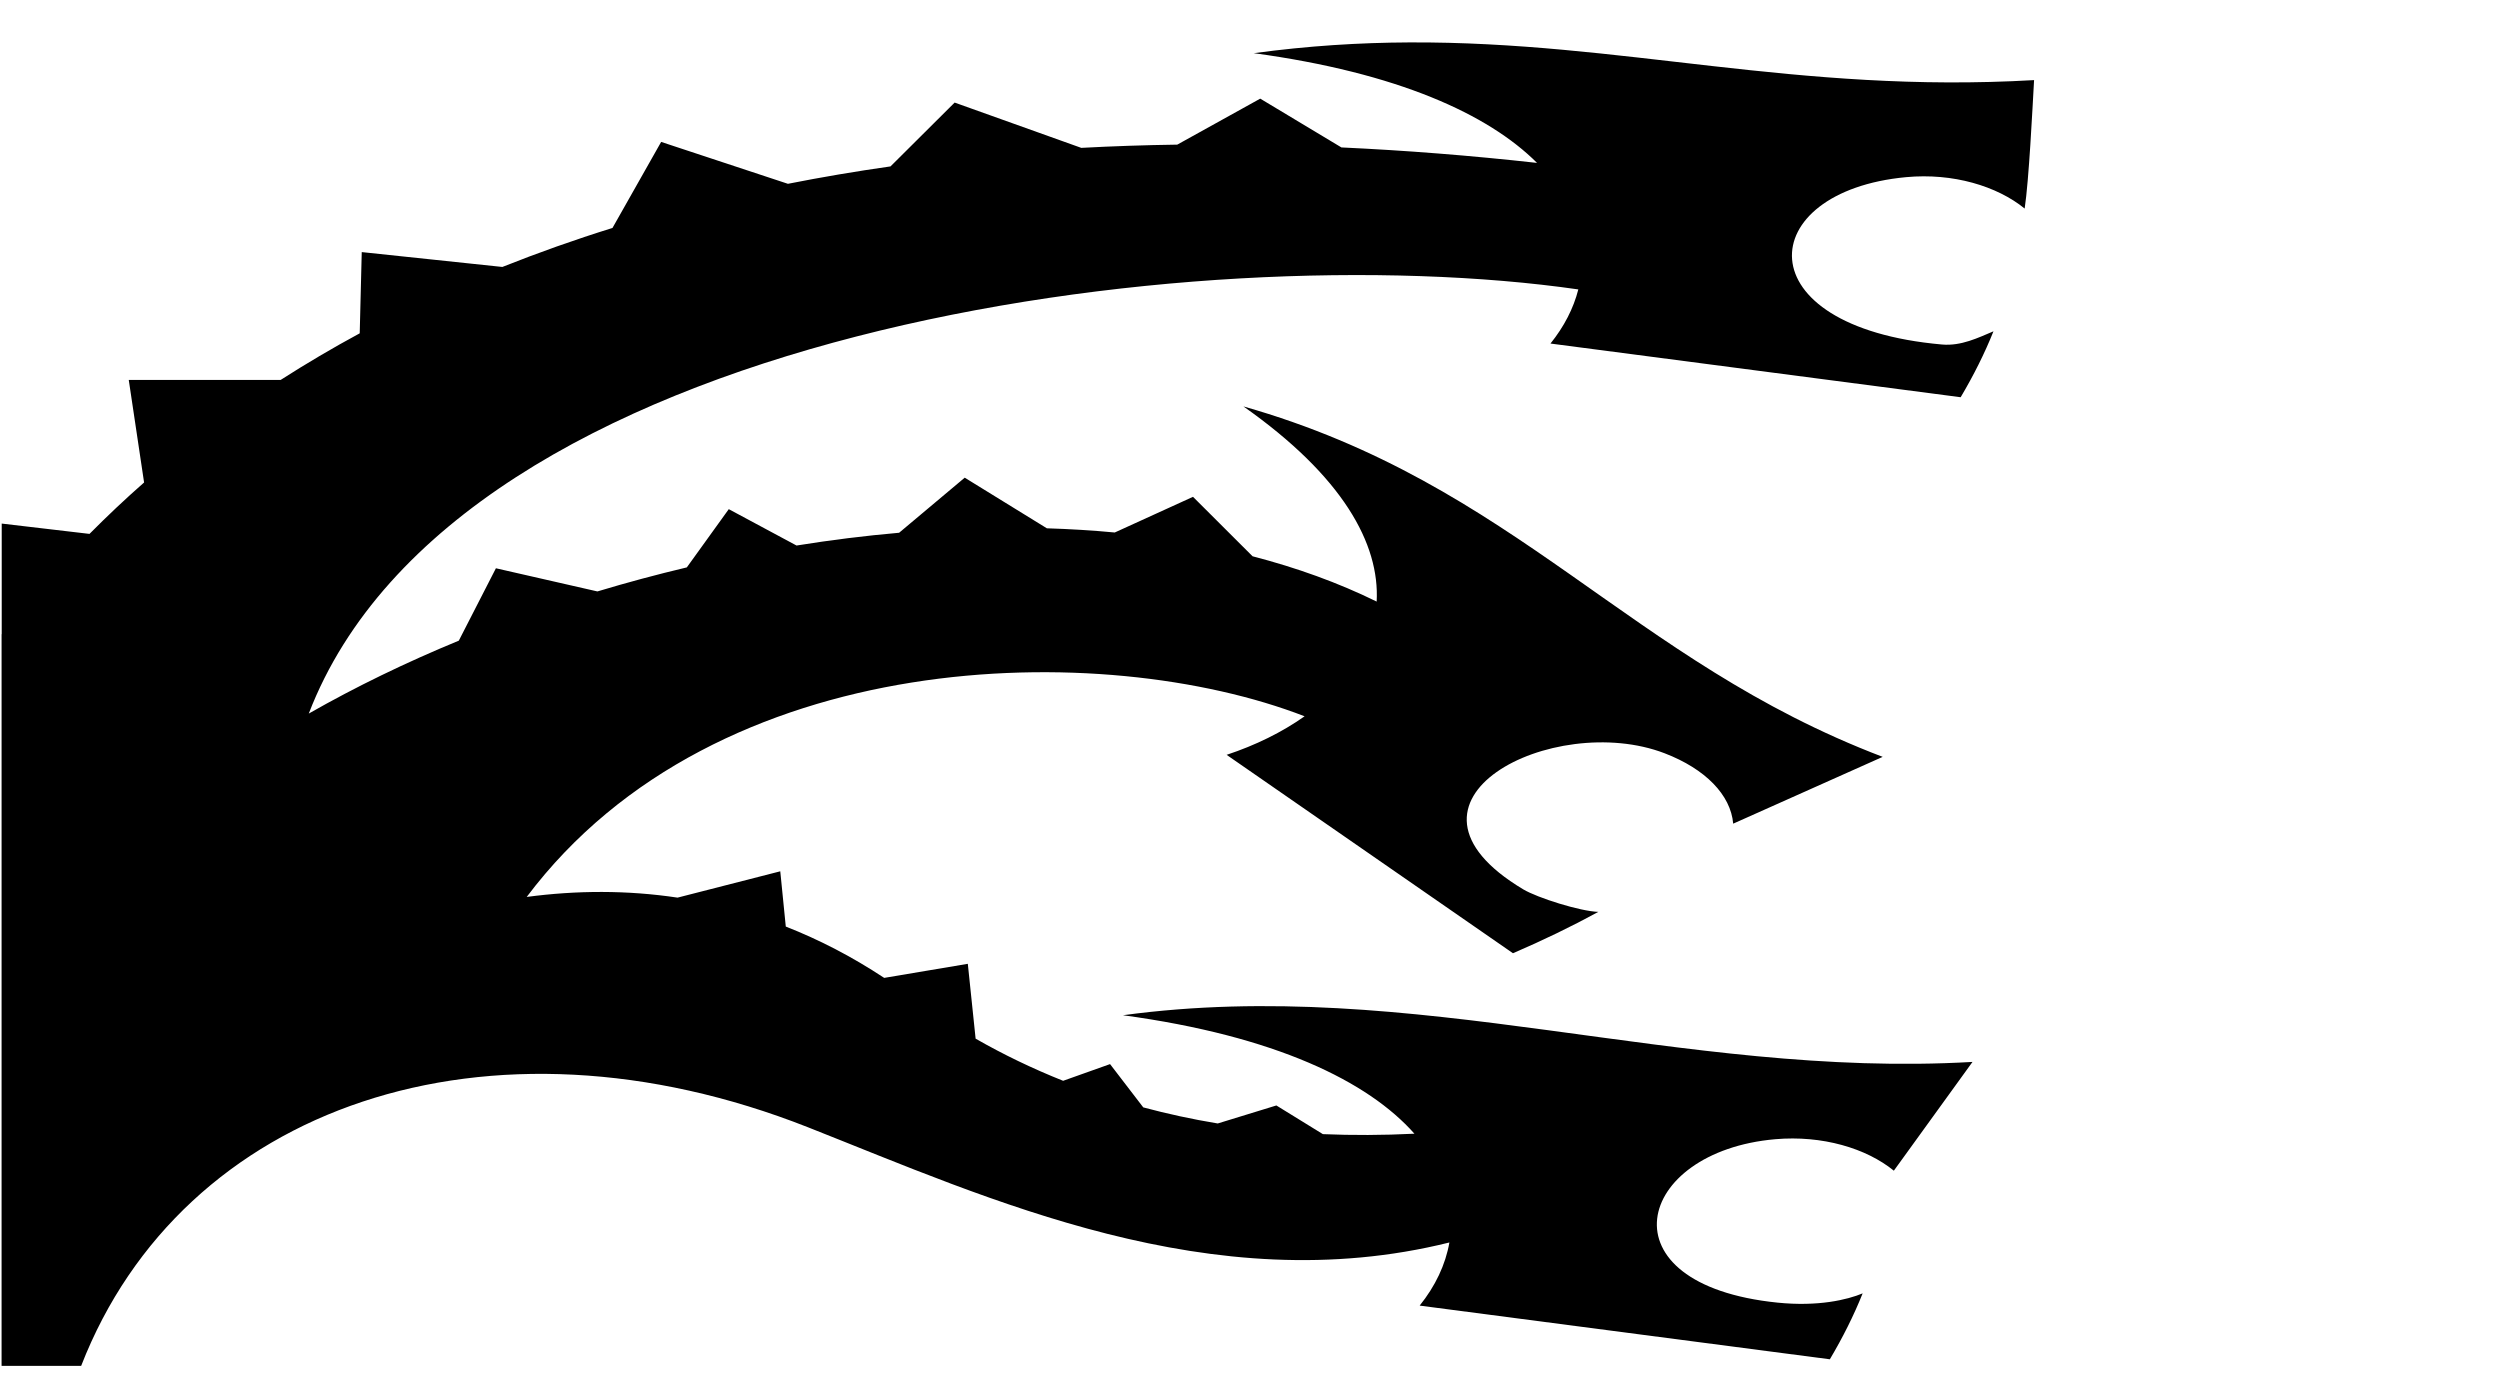
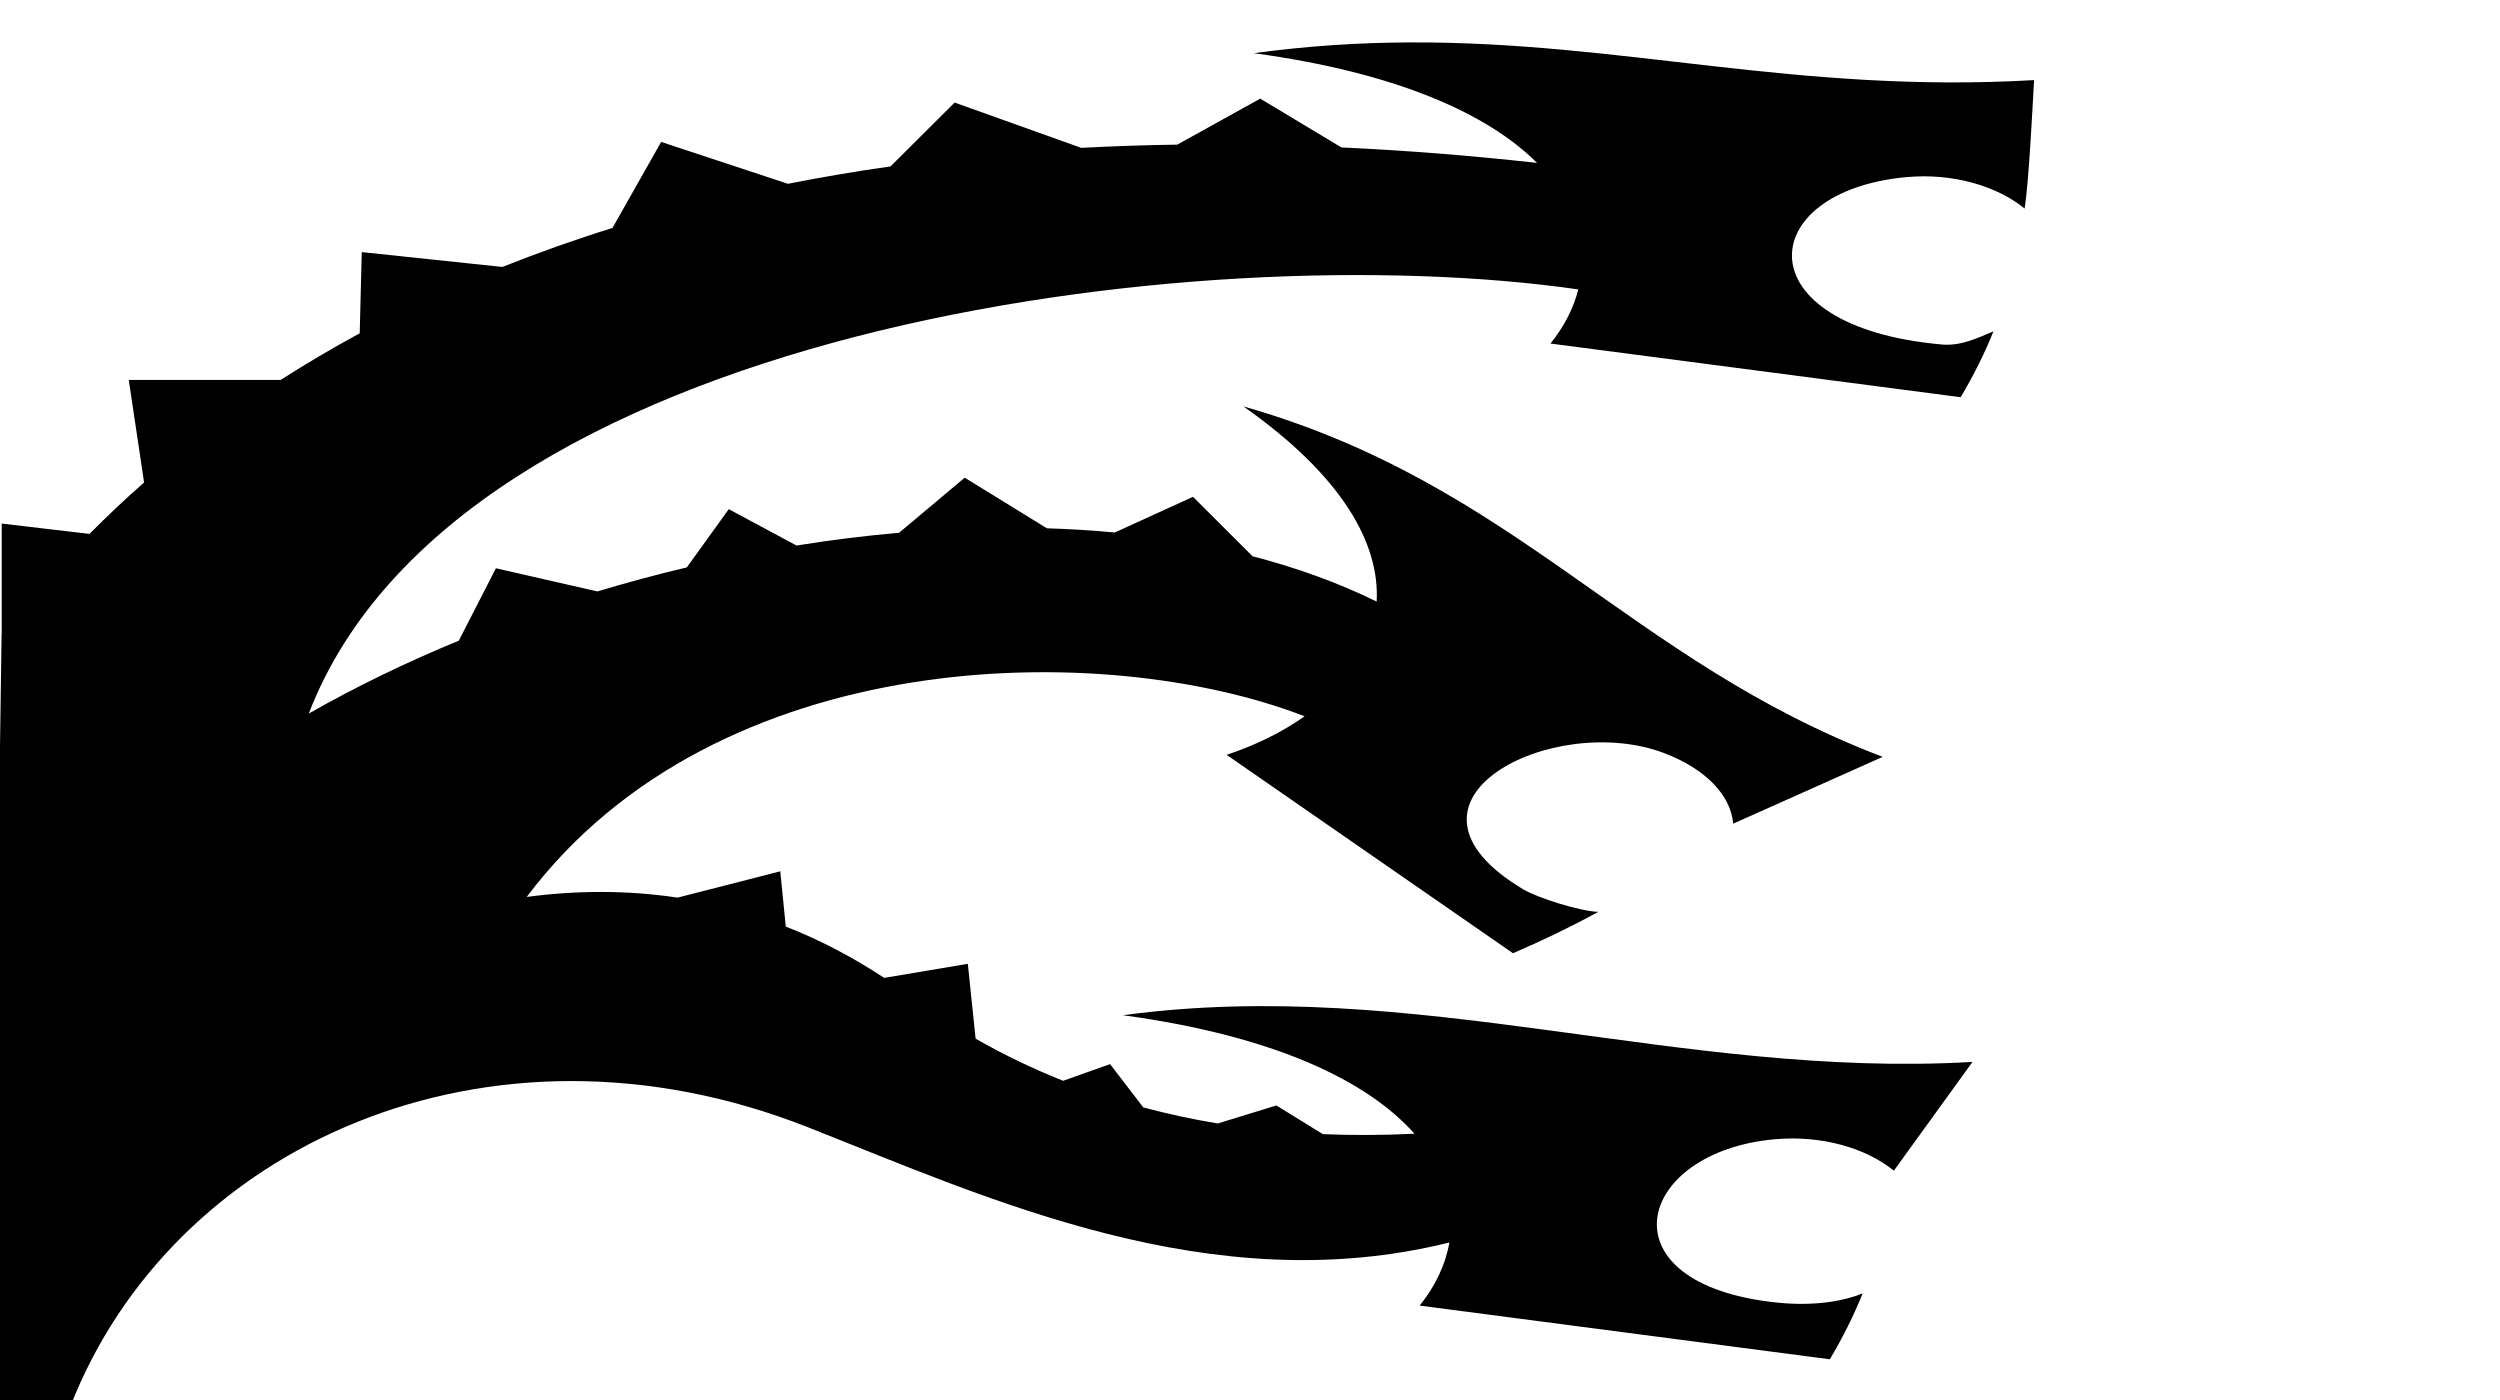
<svg xmlns="http://www.w3.org/2000/svg" viewBox="0 0 1000 560" version="1.1" id="svg8" width="1000" height="560">
  <defs id="defs12" />
  <g class="" transform="matrix(1.720863,0,0,1.119179,-31.09784,-5.731725)" id="g6">
-     <path d="m 345.594,20.28 c -11.443,0.087 -23.37,1.194 -36.094,3.845 33.485,7.004 54.532,21.844 65.844,39.22 -15.476,-2.647 -30.64,-4.472 -45.47,-5.532 L 311,40.374 291.72,56.812 c -7.537,0.167 -14.98,0.55 -22.314,1.156 L 239.97,41.78 225.063,64.594 c -8.1,1.775 -16.05,3.846 -23.844,6.22 l -29.47,-14.97 -11.313,30.75 c -8.783,4.197 -17.31,8.868 -25.593,13.937 l -32.688,-5.31 -0.47,29.03 c -6.313,5.248 -12.44,10.808 -18.374,16.656 H 48 l 3.563,36.656 c -4.38,5.908 -8.603,12.045 -12.688,18.375 L 18.47,192.25 v 39.5 c -0.012,0.02 -0.022,0.042 -0.032,0.063 V 493.28 h 18.5 c 23.523,-92.965 94.565,-130.4 168.968,-85.25 42.127,25.566 93.783,62.296 149.063,41.158 -0.9,7.955 -3.276,15.623 -6.908,22.562 l 95.344,19.188 c 2.99,-7.75 5.584,-15.712 7.625,-23.563 -3.557,2.29 -10.352,4.79 -19.78,3.313 -41.302,-6.47 -33.15,-54.034 -0.53,-58.407 10.915,-1.456 21.15,3.22 27.56,11.25 l 18.283,-38.874 c -68.1,6.078 -129.61,-30.834 -197.47,-16.687 35.468,7.415 56.983,23.64 67.75,42.342 -7.332,0.564 -14.425,0.598 -21.28,0.157 l -10.813,-10.25 -13.625,6.436 c -5.98,-1.52 -11.737,-3.448 -17.313,-5.75 l -7.718,-15.47 -10.906,5.97 c -7.152,-4.38 -13.924,-9.414 -20.344,-15.062 l -1.813,-26.75 -19.436,5.03 c -7.508,-7.63 -15.15,-13.68 -22.875,-18.343 l -1.282,-19.75 -23.875,9.408 c -11.712,-2.7 -23.455,-2.622 -35.063,-0.25 44.223,-90.392 134.06,-92.4 180.813,-64.563 -5.227,5.68 -11.388,10.355 -18.125,13.78 l 66.562,70.908 c 6.928,-4.58 13.63,-9.564 19.844,-14.782 -4.228,-0.204 -14.15,-5.01 -17.47,-8.06 -34.53,-31.74 7.1,-63.854 32.876,-48.626 9.484,5.603 15.366,14.898 15.938,25.156 l 34.75,-23.875 c -59.015,-34.522 -85.098,-97.445 -148.594,-125.25 23.092,24.968 31.707,49.115 30.97,69.75 -8.93,-6.752 -18.606,-12.1 -28.845,-16.188 l -13.845,-21.25 -18.188,12.75 c -5.18,-0.755 -10.455,-1.246 -15.78,-1.5 l -19.094,-18.093 -15.25,19.687 c -7.918,1.068 -15.884,2.592 -23.844,4.564 l -15.75,-13 -9.75,20.812 c -6.988,2.552 -13.936,5.42 -20.782,8.594 l -23.594,-8.28 -8.625,25.874 c -12.263,7.768 -23.966,16.49 -34.876,26.062 34.466,-137.715 206.677,-171.168 295.097,-151.596 -1.12,6.798 -3.333,13.35 -6.47,19.344 l 95.344,19.188 c 2.99,-7.75 5.585,-15.71 7.625,-23.563 -3.558,2.29 -7.502,5.33 -11.968,4.72 -46.308,-6.31 -43.81,-54.725 -8.345,-59.813 10.903,-1.57 21.15,3.193 27.563,11.22 1,-10.184 1.808,-35.654 2.187,-45.907 -55.332,4.938 -95.695,-13.84 -145.28,-13.47 z" id="path4" style="fill:#000000" />
+     <path d="m 345.594,20.28 c -11.443,0.087 -23.37,1.194 -36.094,3.845 33.485,7.004 54.532,21.844 65.844,39.22 -15.476,-2.647 -30.64,-4.472 -45.47,-5.532 L 311,40.374 291.72,56.812 c -7.537,0.167 -14.98,0.55 -22.314,1.156 L 239.97,41.78 225.063,64.594 c -8.1,1.775 -16.05,3.846 -23.844,6.22 l -29.47,-14.97 -11.313,30.75 c -8.783,4.197 -17.31,8.868 -25.593,13.937 l -32.688,-5.31 -0.47,29.03 c -6.313,5.248 -12.44,10.808 -18.374,16.656 H 48 l 3.563,36.656 c -4.38,5.908 -8.603,12.045 -12.688,18.375 L 18.47,192.25 v 39.5 c -0.012,0.02 -0.022,0.042 -0.032,0.063 l -2.521,276.005 h 18.5 C 57.94,414.853 131.503,362.88 205.906,408.03 c 42.127,25.566 93.783,62.296 149.063,41.158 -0.9,7.955 -3.276,15.623 -6.908,22.562 l 95.344,19.188 c 2.99,-7.75 5.584,-15.712 7.625,-23.563 -3.557,2.29 -10.352,4.79 -19.78,3.313 -41.302,-6.47 -33.15,-54.034 -0.53,-58.407 10.915,-1.456 21.15,3.22 27.56,11.25 l 18.283,-38.874 c -68.1,6.078 -129.61,-30.834 -197.47,-16.687 35.468,7.415 56.983,23.64 67.75,42.342 -7.332,0.564 -14.425,0.598 -21.28,0.157 l -10.813,-10.25 -13.625,6.436 c -5.98,-1.52 -11.737,-3.448 -17.313,-5.75 l -7.718,-15.47 -10.906,5.97 c -7.152,-4.38 -13.924,-9.414 -20.344,-15.062 l -1.813,-26.75 -19.436,5.03 c -7.508,-7.63 -15.15,-13.68 -22.875,-18.343 l -1.282,-19.75 -23.875,9.408 c -11.712,-2.7 -23.455,-2.622 -35.063,-0.25 44.223,-90.392 134.06,-92.4 180.813,-64.563 -5.227,5.68 -11.388,10.355 -18.125,13.78 l 66.562,70.908 c 6.928,-4.58 13.63,-9.564 19.844,-14.782 -4.228,-0.204 -14.15,-5.01 -17.47,-8.06 -34.53,-31.74 7.1,-63.854 32.876,-48.626 9.484,5.603 15.366,14.898 15.938,25.156 l 34.75,-23.875 c -59.015,-34.522 -85.098,-97.445 -148.594,-125.25 23.092,24.968 31.707,49.115 30.97,69.75 -8.93,-6.752 -18.606,-12.1 -28.845,-16.188 l -13.845,-21.25 -18.188,12.75 c -5.18,-0.755 -10.455,-1.246 -15.78,-1.5 l -19.094,-18.093 -15.25,19.687 c -7.918,1.068 -15.884,2.592 -23.844,4.564 l -15.75,-13 -9.75,20.812 c -6.988,2.552 -13.936,5.42 -20.782,8.594 l -23.594,-8.28 -8.625,25.874 c -12.263,7.768 -23.966,16.49 -34.876,26.062 34.466,-137.715 206.677,-171.168 295.097,-151.596 -1.12,6.798 -3.333,13.35 -6.47,19.344 l 95.344,19.188 c 2.99,-7.75 5.585,-15.71 7.625,-23.563 -3.558,2.29 -7.502,5.33 -11.968,4.72 -46.308,-6.31 -43.81,-54.725 -8.345,-59.813 10.903,-1.57 21.15,3.193 27.563,11.22 1,-10.184 1.808,-35.654 2.187,-45.907 -55.332,4.938 -95.695,-13.84 -145.28,-13.47 z" id="path4" style="fill:#000000" />
  </g>
</svg>
